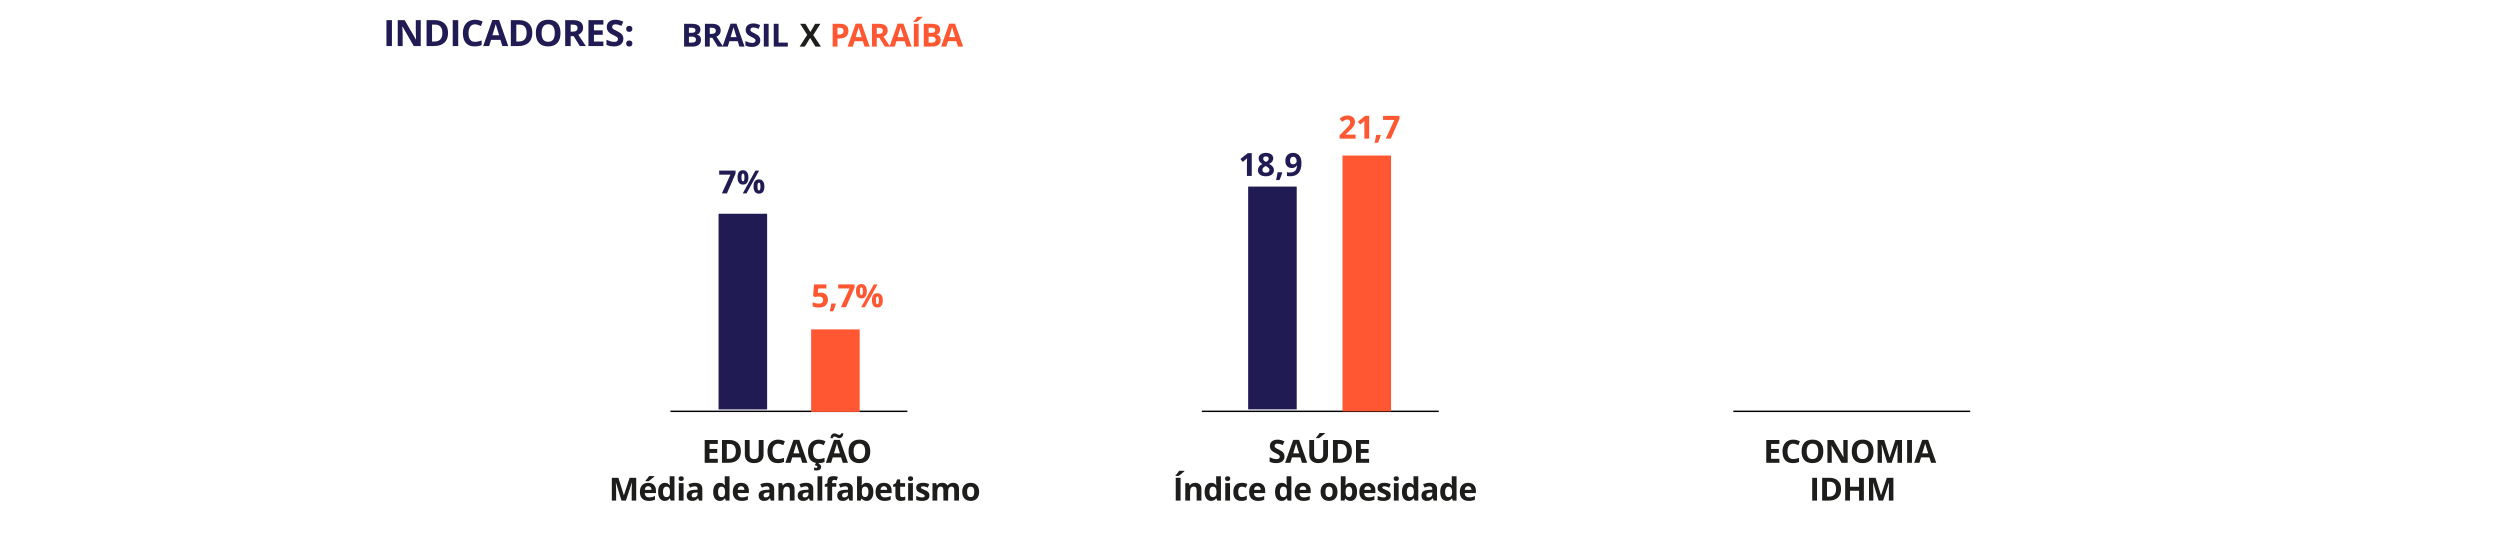
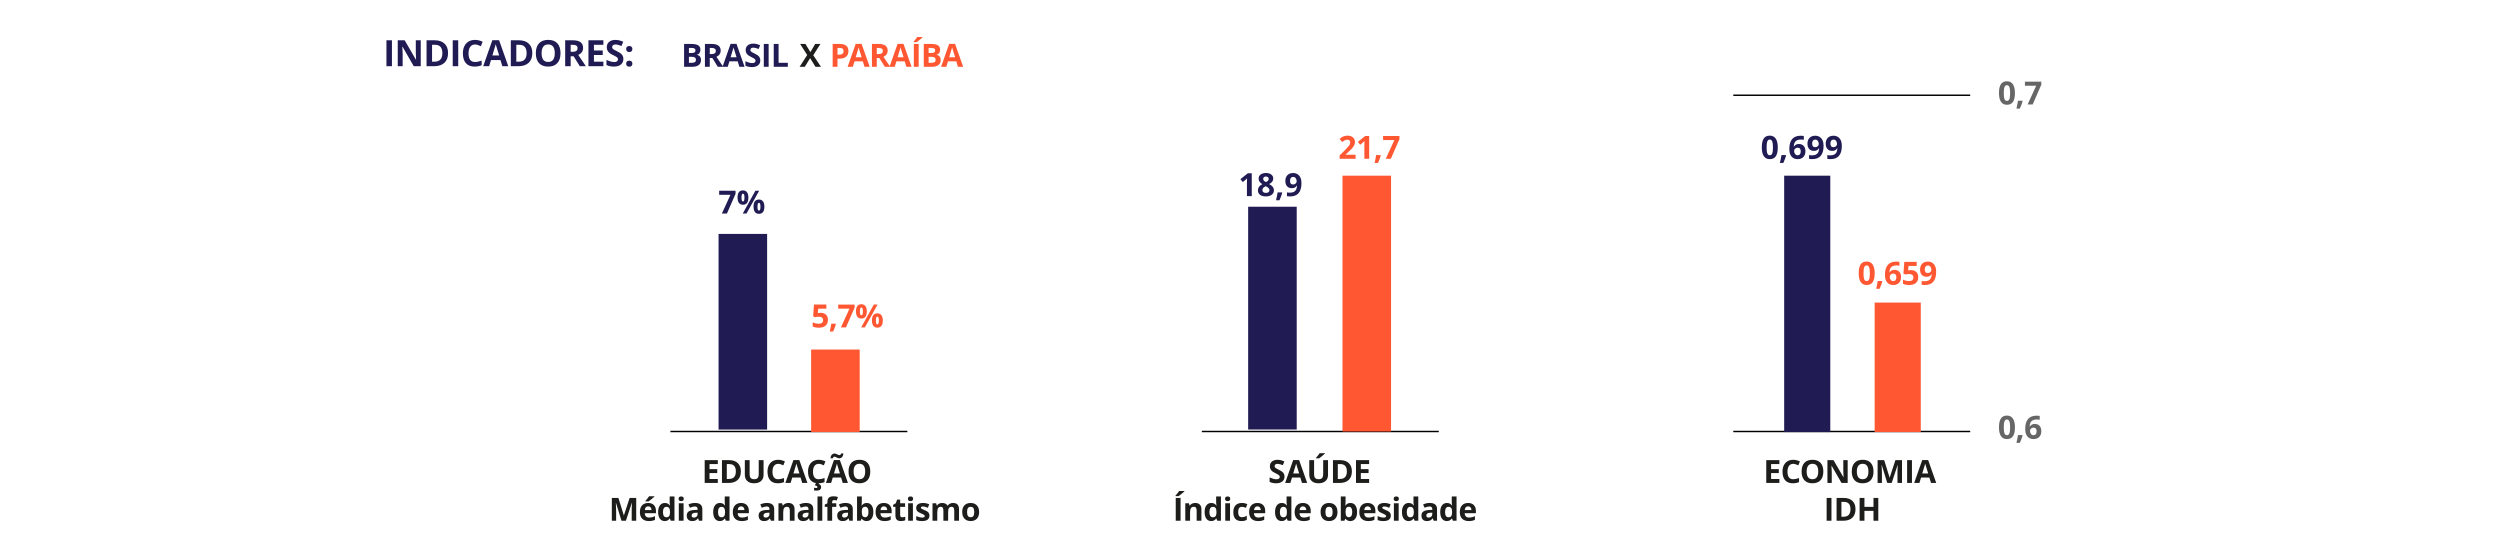
<svg xmlns="http://www.w3.org/2000/svg" viewBox="0 0 1720 370">
  <defs>
-     <style>.a,.e,.h,.i{font-size:22px;}.a,.h,.j,.k{fill:#201b53;}.a,.e,.h,.i,.j{font-family:OpenSans-Extrabold, Open Sans;font-weight:700;}.a,.e{letter-spacing:-0.02em;}.b,.e{fill:#1d1d1b;}.c{fill:#26efe0;}.d,.i{fill:#ff5732;}.f{font-family:OpenSans-Semibold, Open Sans;}.g{fill:none;stroke:#000;stroke-miterlimit:10;}.i{letter-spacing:-0.02em;}.j{font-size:25px;letter-spacing:-0.02em;}</style>
+     <style>.a,.e,.h,.i,.l{font-size:22px;}.a,.h,.j,.k{fill:#201b53;}.a,.e,.h,.i,.j,.l{font-family:OpenSans-Extrabold, Open Sans;font-weight:700;}.a,.e{letter-spacing:-0.02em;}.b,.e{fill:#1d1d1b;}.c{fill:#26efe0;}.d,.i{fill:#ff5732;}.f{font-family:OpenSans-Semibold, Open Sans;}.g{fill:none;stroke:#000;stroke-miterlimit:10;}.i,.l{letter-spacing:-0.02em;}.j{font-size:25px;letter-spacing:-0.02em;}.l{fill:#666;}</style>
  </defs>
-   <text class="a" transform="translate(463.39 32.06)">
+   <text class="a" transform="translate(463.39 45.94)">
    <tspan xml:space="preserve"> BRASIL</tspan>
    <tspan class="b" x="81.48" y="0" xml:space="preserve"> X</tspan>
    <tspan class="c" x="102.23" y="0"> </tspan>
    <tspan class="d" x="107.5" y="0">PARAÍBA</tspan>
  </text>
-   <text class="e" transform="translate(482.84 318.41)">EDUCAÇÃO<tspan class="f">
+   <text class="e" transform="translate(482.84 332.28)">EDUCAÇÃO<tspan class="f">
      <tspan x="-63.89" y="26">Média de analfabetismo</tspan>
    </tspan>
  </text>
-   <line class="g" x1="461.25" y1="283" x2="624.25" y2="283" />
-   <text class="h" transform="translate(494.2 133.06)">7%</text>
-   <text class="i" transform="translate(558.05 211.37)">5,7% </text>
-   <text class="e" transform="translate(872.49 318.41)">SAÚDE<tspan class="f">
+   <line class="g" x1="461.25" y1="296.87" x2="624.25" y2="296.87" />
+   <text class="h" transform="translate(494.2 146.93)">7%</text>
+   <text class="i" transform="translate(558.05 225.24)">5,7% </text>
+   <text class="e" transform="translate(872.49 332.28)">SAÚDE<tspan class="f">
      <tspan x="-65.57" y="26">Índice de obesidade</tspan>
    </tspan>
  </text>
-   <line class="g" x1="826.87" y1="283" x2="989.87" y2="283" />
-   <text class="h" transform="translate(852.12 121.06)">18,9</text>
-   <text class="i" transform="translate(920.79 95.39)">21,7</text>
-   <text class="e" transform="translate(1213.2 318.41)">ECONOMIA<tspan class="f">
-       <tspan x="31.61" y="26">IDHM</tspan>
+   <line class="g" x1="826.87" y1="296.87" x2="989.87" y2="296.87" />
+   <text class="h" transform="translate(852.12 134.93)">18,9</text>
+   <text class="i" transform="translate(920.79 109.27)">21,7</text>
+   <text class="e" transform="translate(1213.2 332.28)">ECONOMIA<tspan class="f">
+       <tspan x="41.54" y="26">IDH</tspan>
    </tspan>
  </text>
-   <line class="g" x1="1192.5" y1="283" x2="1355.5" y2="283" />
-   <text class="j" transform="translate(263.62 31.69)">INDICADORES:</text>
-   <rect class="d" x="923.63" y="107" width="33.41" height="175.99" />
-   <rect class="k" x="858.73" y="128.36" width="33.41" height="153.28" />
-   <rect class="k" x="494.37" y="147.06" width="33.41" height="134.62" />
-   <rect class="d" x="558.05" y="226.62" width="33.41" height="56.77" />
+   <line class="g" x1="1192.5" y1="296.87" x2="1355.5" y2="296.87" />
+   <line class="g" x1="1192.5" y1="65.53" x2="1355.5" y2="65.53" />
+   <text class="j" transform="translate(263.62 45.56)">INDICADORES:</text>
+   <rect class="d" x="923.63" y="120.87" width="33.41" height="175.99" />
+   <rect class="k" x="858.73" y="142.23" width="33.41" height="153.28" />
+   <rect class="k" x="494.37" y="160.93" width="33.41" height="134.62" />
+   <rect class="d" x="558.05" y="240.49" width="33.41" height="56.77" />
+   <rect class="d" x="1289.76" y="208.17" width="31.73" height="89.08" />
+   <rect class="k" x="1227.51" y="120.87" width="31.73" height="176.39" />
+   <text class="h" transform="translate(1211.33 109.27)">0,699 </text>
+   <text class="i" transform="translate(1278 195.87)">0,659</text>
+   <text class="l" transform="translate(1374.5 301.87)">0,6</text>
+   <text class="l" transform="translate(1374.5 71.87)">0,7</text>
</svg>
